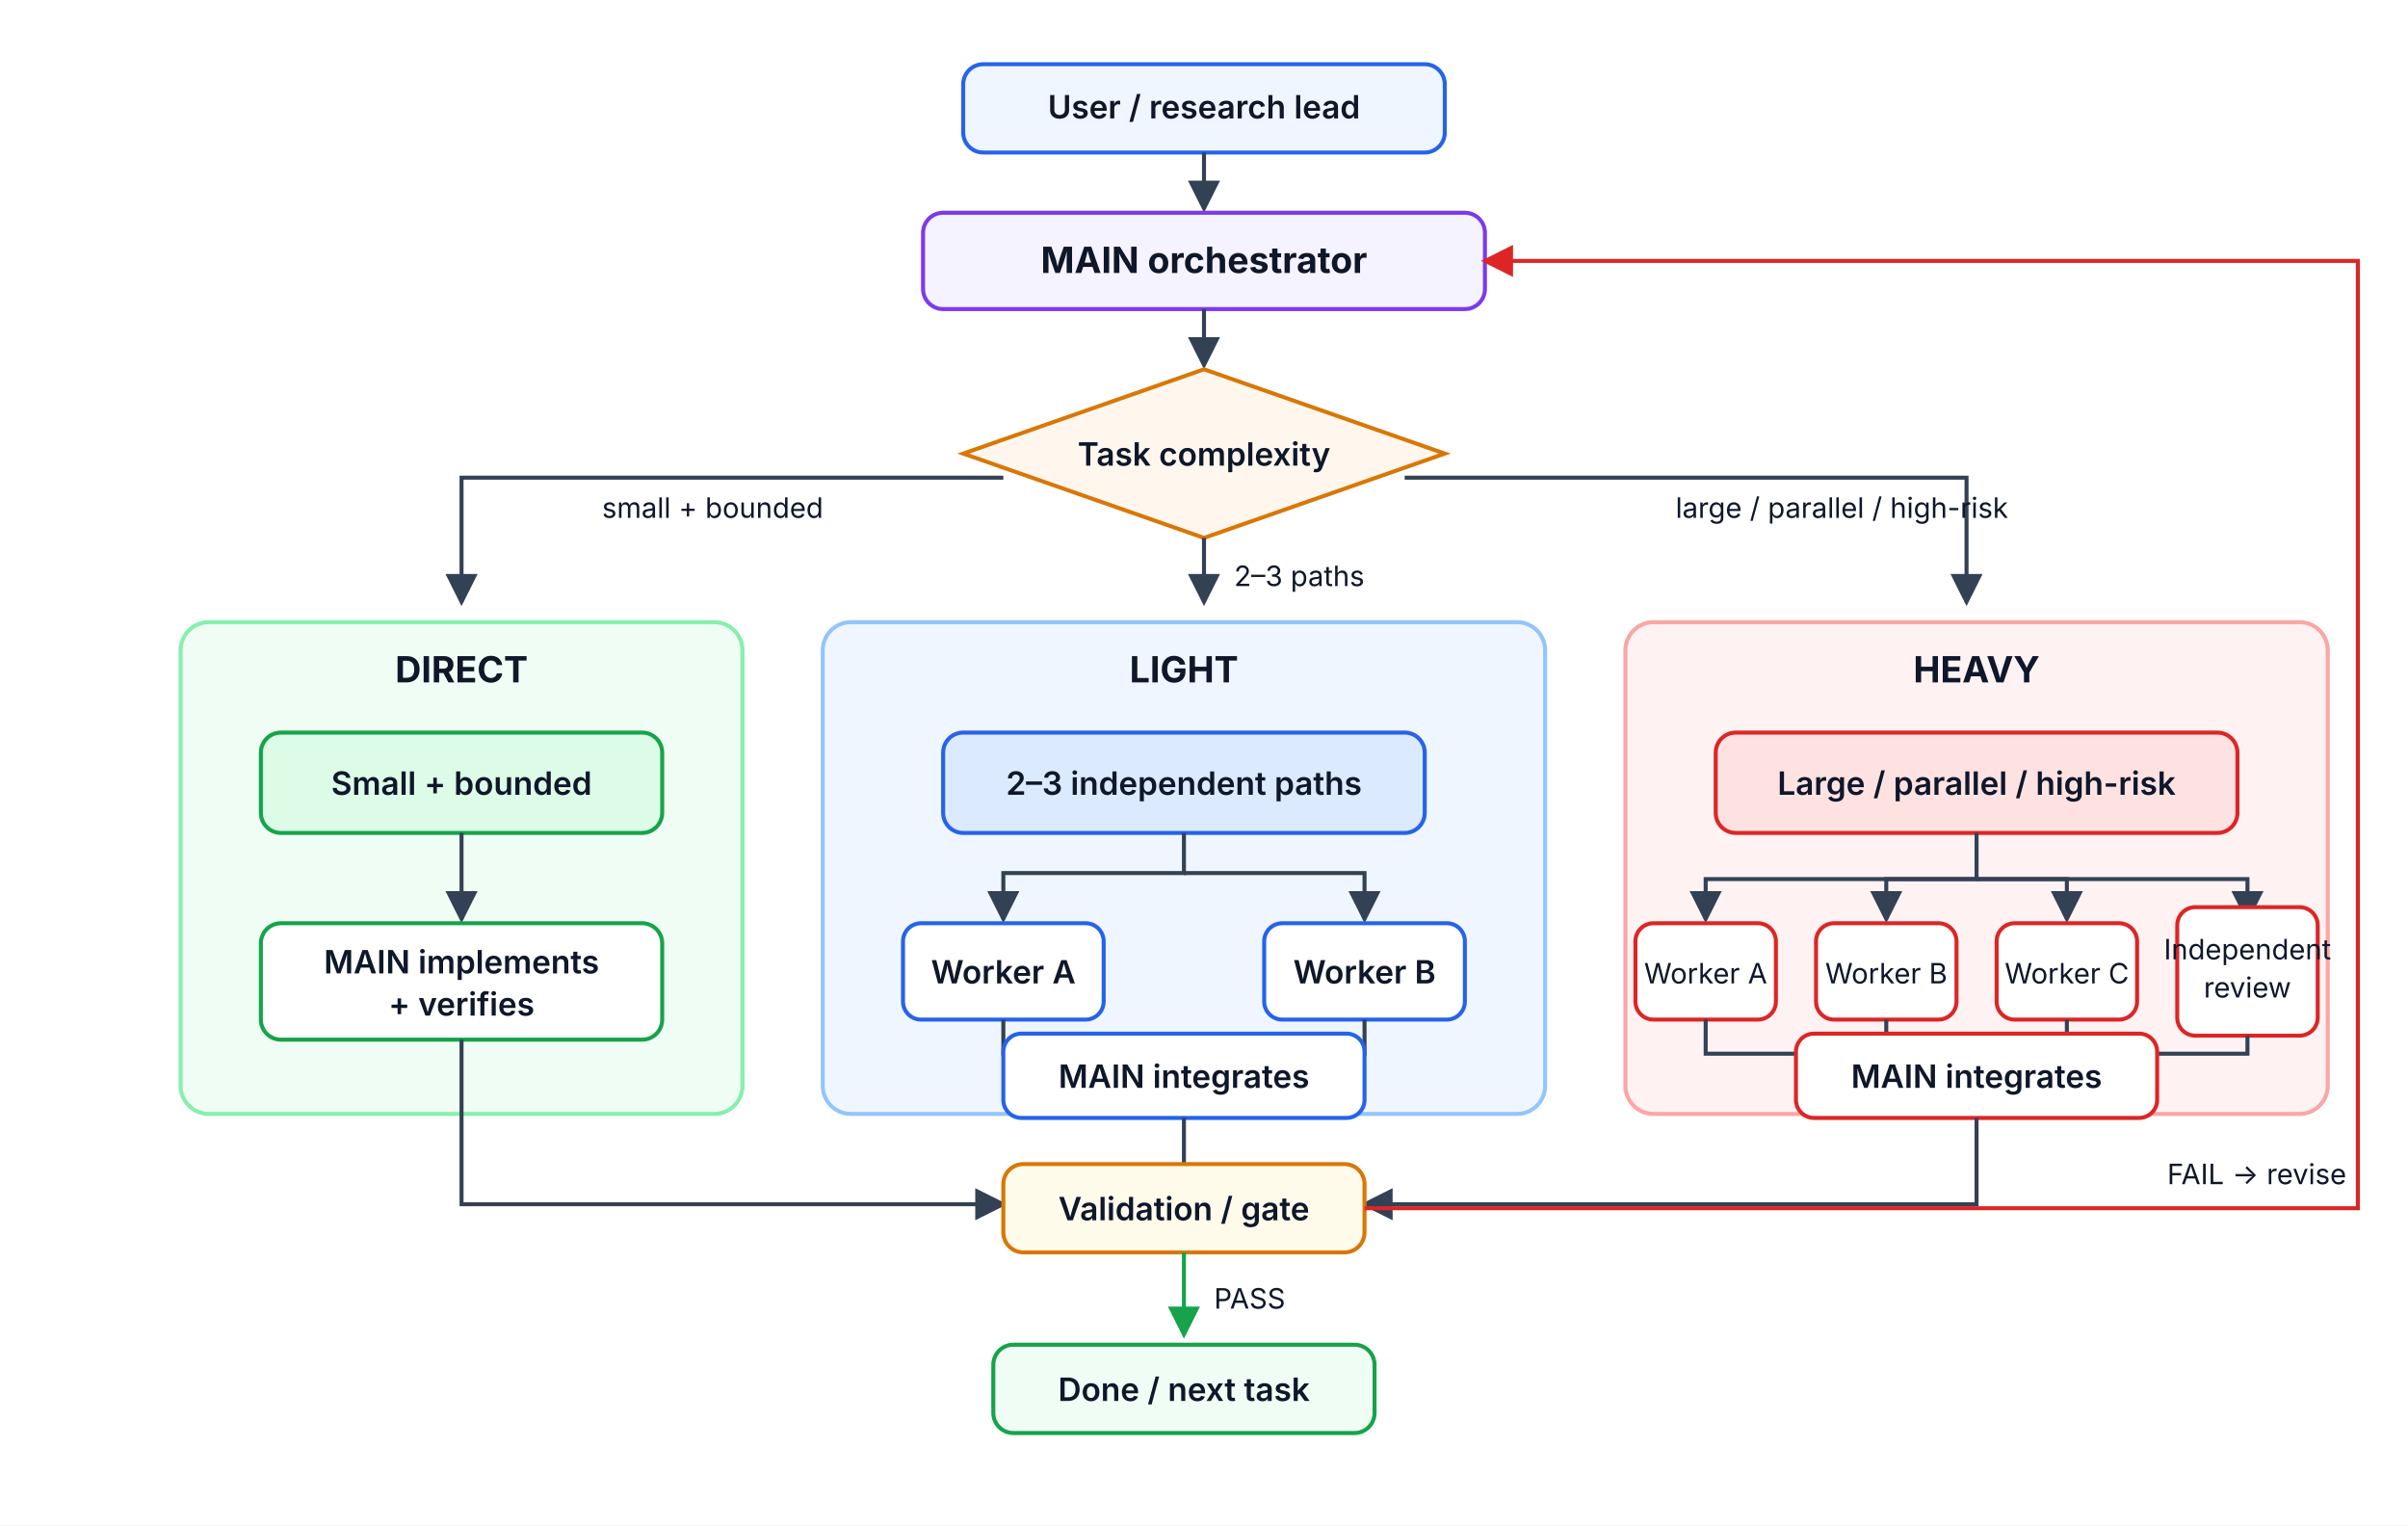
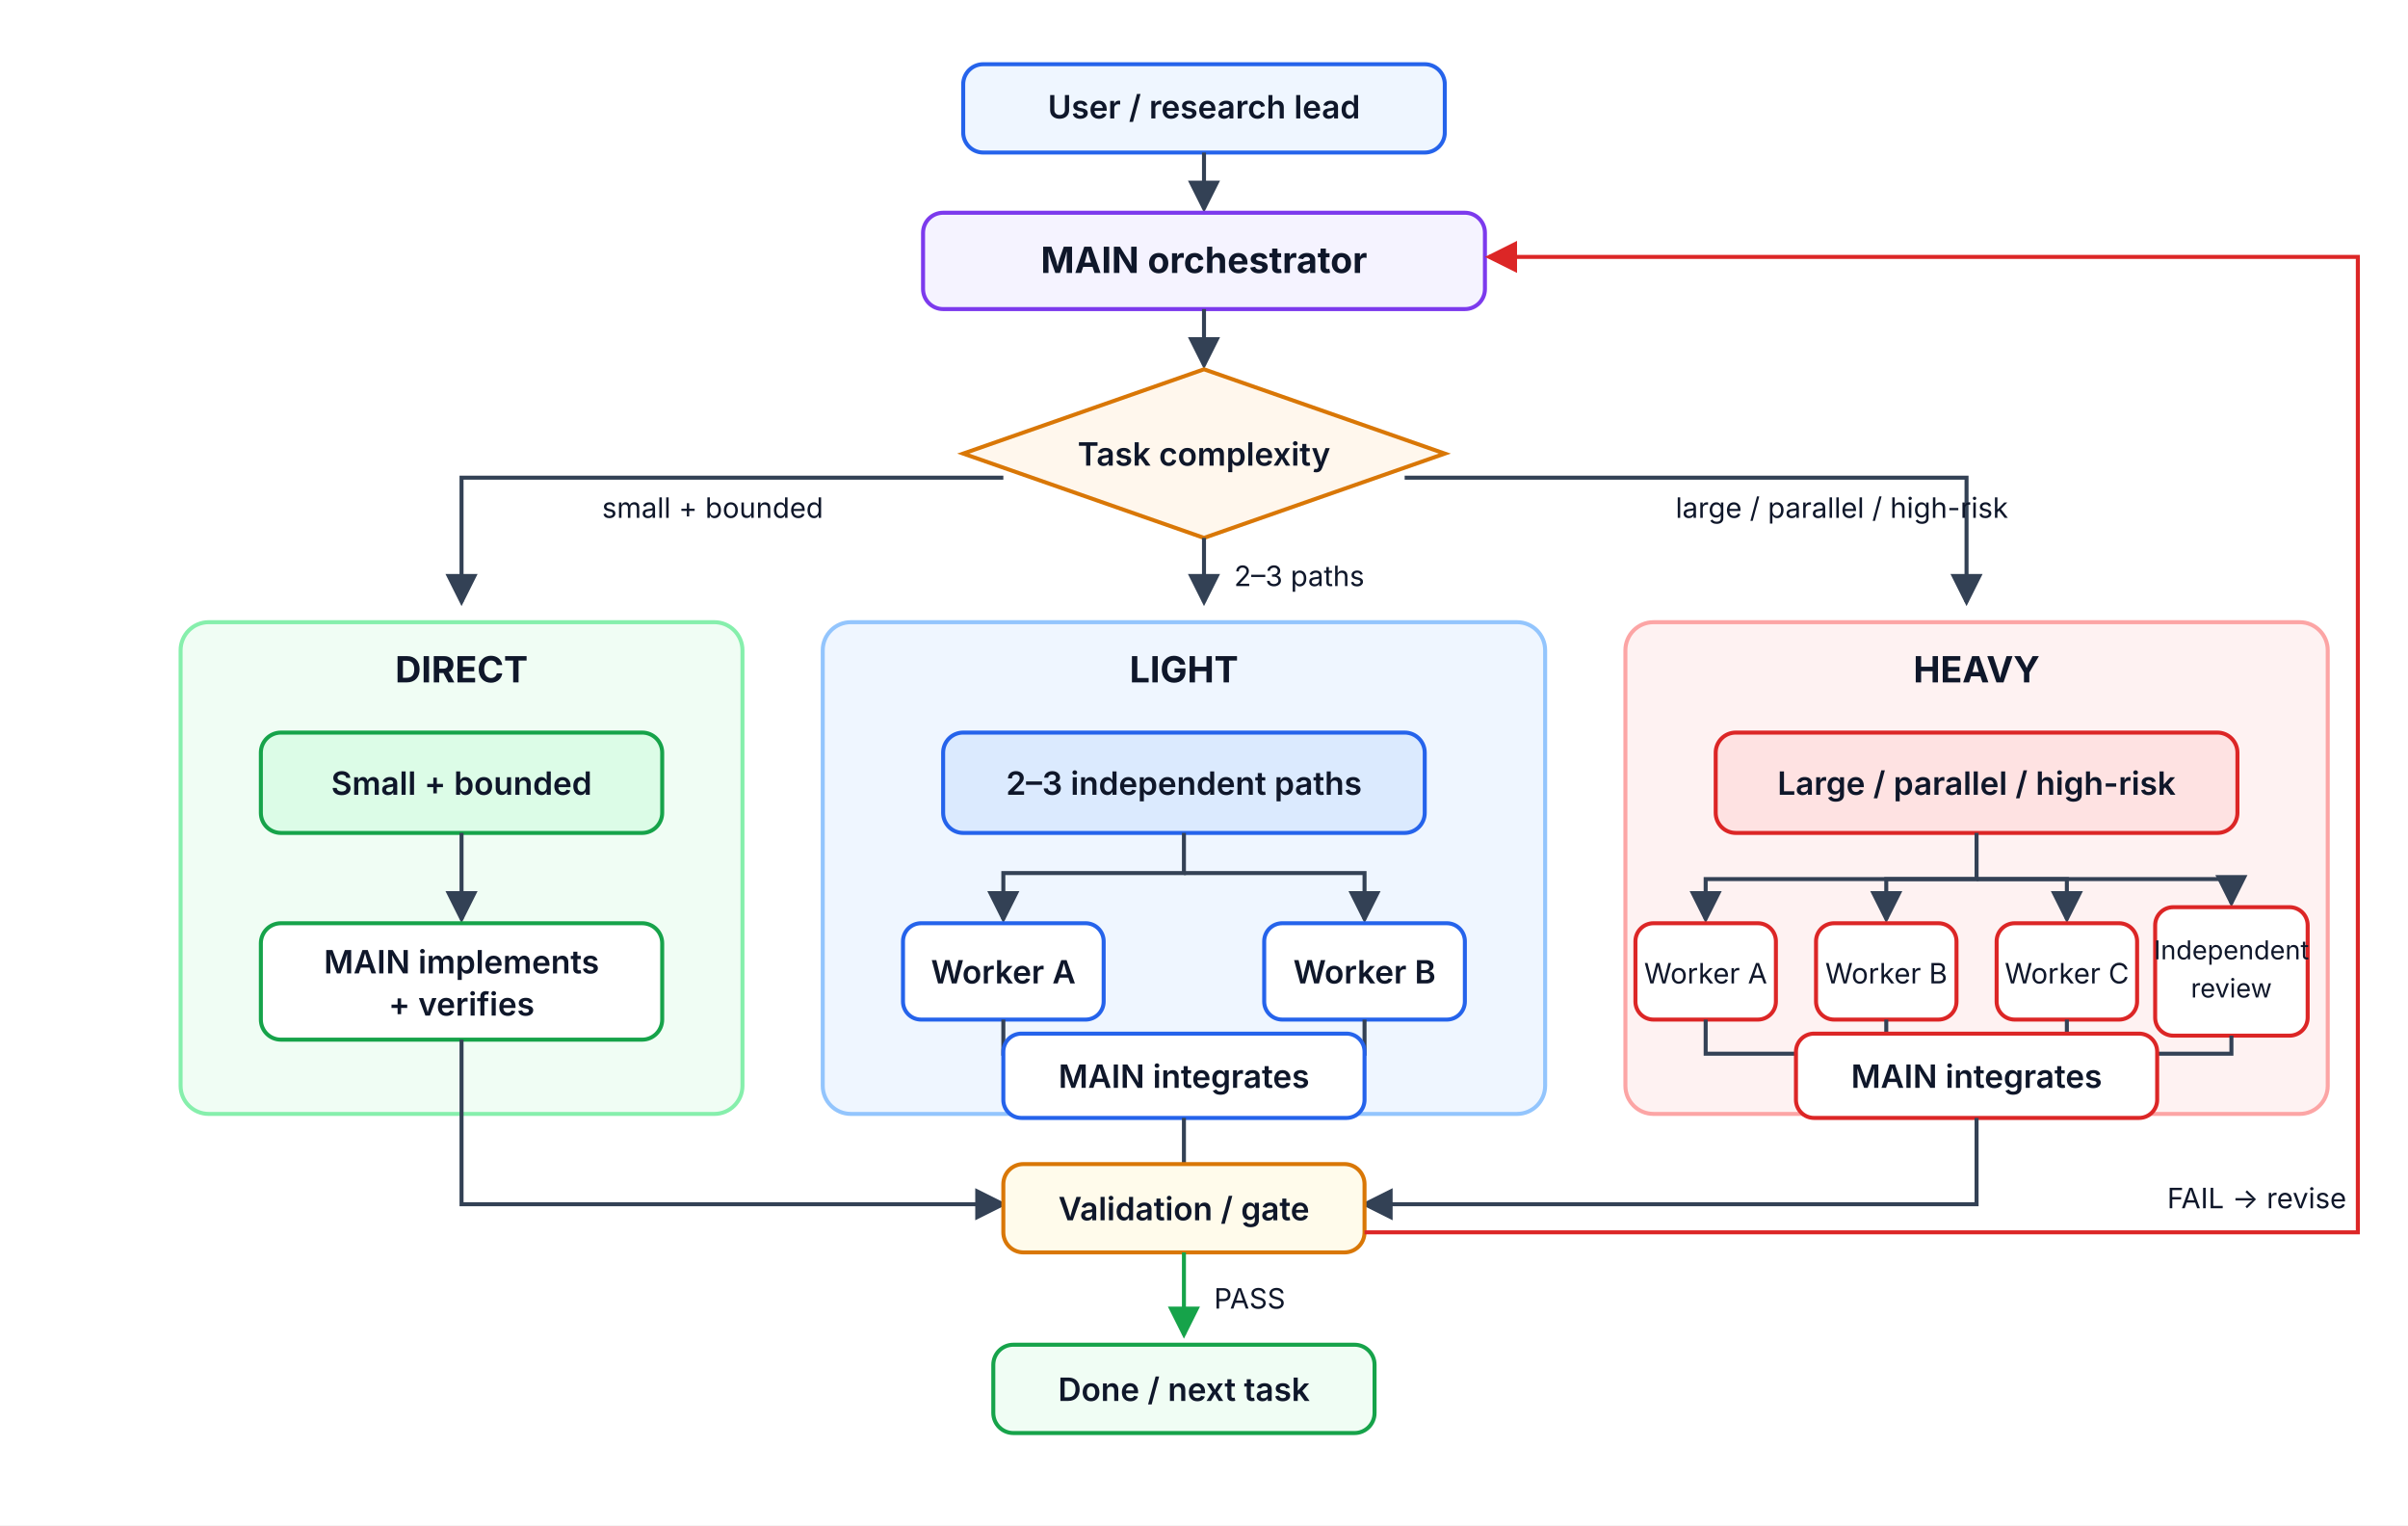
<svg xmlns="http://www.w3.org/2000/svg" width="1200" height="760" viewBox="0 0 1200 760">
  <rect width="1200" height="760" fill="#ffffff" />
  <defs>
    <marker id="arrow" markerWidth="8" markerHeight="8" refX="7" refY="4" orient="auto" markerUnits="strokeWidth">
      <path d="M0,0 L8,4 L0,8 Z" fill="#334155" />
    </marker>
    <marker id="arrowGreen" markerWidth="8" markerHeight="8" refX="7" refY="4" orient="auto" markerUnits="strokeWidth">
      <path d="M0,0 L8,4 L0,8 Z" fill="#16a34a" />
    </marker>
    <marker id="arrowRed" markerWidth="8" markerHeight="8" refX="7" refY="4" orient="auto" markerUnits="strokeWidth">
      <path d="M0,0 L8,4 L0,8 Z" fill="#dc2626" />
    </marker>
    <style>
    .txt { font-family: Inter, ui-sans-serif, system-ui, -apple-system, "Segoe UI", sans-serif; fill:#0f172a; }
    .small { font-size:14px; }
    .label { font-size:16px; font-weight:600; }
    .title { font-size:18px; font-weight:700; }
    .edge { stroke:#334155; stroke-width:2; fill:none; marker-end:url(#arrow); }
    .edge-green { stroke:#16a34a; stroke-width:2; fill:none; marker-end:url(#arrowGreen); }
    .edge-red { stroke:#dc2626; stroke-width:2; fill:none; marker-end:url(#arrowRed); }
  </style>
  </defs>
  <rect x="480" y="32" width="240" height="44" rx="10" fill="#eff6ff" stroke="#2563eb" stroke-width="2" />
  <text x="600" y="59" text-anchor="middle" class="txt label">User / research lead</text>
  <line x1="600" y1="76" x2="600" y2="104" class="edge" />
  <rect x="460" y="106" width="280" height="48" rx="10" fill="#f5f3ff" stroke="#7c3aed" stroke-width="2" />
  <text x="600" y="136" text-anchor="middle" class="txt title">MAIN orchestrator</text>
  <line x1="600" y1="154" x2="600" y2="182" class="edge" />
  <polygon points="600,184 720,226 600,268 480,226" fill="#fff7ed" stroke="#d97706" stroke-width="2" />
  <text x="600" y="232" text-anchor="middle" class="txt label">Task complexity</text>
  <path d="M500 238 H230 V300" class="edge" />
  <path d="M600 268 V300" class="edge" />
  <path d="M700 238 H980 V300" class="edge" />
  <text x="300" y="258" class="txt small">small + bounded</text>
  <text x="615" y="292" class="txt small">2–3 paths</text>
  <text x="835" y="258" class="txt small">large / parallel / high-risk</text>
  <rect x="90" y="310" width="280" height="245" rx="14" fill="#f0fdf4" stroke="#86efac" stroke-width="2" />
  <text x="230" y="340" text-anchor="middle" class="txt title" fill="#166534">DIRECT</text>
  <rect x="130" y="365" width="200" height="50" rx="10" fill="#dcfce7" stroke="#16a34a" stroke-width="2" />
  <text x="230" y="396" text-anchor="middle" class="txt label">Small + bounded</text>
  <line x1="230" y1="415" x2="230" y2="458" class="edge" />
  <rect x="130" y="460" width="200" height="58" rx="10" fill="#ffffff" stroke="#16a34a" stroke-width="2" />
  <text x="230" y="485" text-anchor="middle" class="txt label">MAIN implements</text>
  <text x="230" y="506" text-anchor="middle" class="txt label">+ verifies</text>
  <rect x="410" y="310" width="360" height="245" rx="14" fill="#eff6ff" stroke="#93c5fd" stroke-width="2" />
  <text x="590" y="340" text-anchor="middle" class="txt title" fill="#1d4ed8">LIGHT</text>
  <rect x="470" y="365" width="240" height="50" rx="10" fill="#dbeafe" stroke="#2563eb" stroke-width="2" />
  <text x="590" y="396" text-anchor="middle" class="txt label">2–3 independent paths</text>
  <path d="M590 415 V435 H500 V458" class="edge" />
  <path d="M590 435 H680 V458" class="edge" />
  <rect x="450" y="460" width="100" height="48" rx="9" fill="#ffffff" stroke="#2563eb" stroke-width="2" />
  <rect x="630" y="460" width="100" height="48" rx="9" fill="#ffffff" stroke="#2563eb" stroke-width="2" />
  <text x="500" y="490" text-anchor="middle" class="txt label">Worker A</text>
  <text x="680" y="490" text-anchor="middle" class="txt label">Worker B</text>
  <path d="M500 508 V525 H590" class="edge" />
  <path d="M680 508 V525 H590" class="edge" />
  <rect x="500" y="515" width="180" height="42" rx="9" fill="#ffffff" stroke="#2563eb" stroke-width="2" />
  <text x="590" y="542" text-anchor="middle" class="txt label">MAIN integrates</text>
  <rect x="810" y="310" width="350" height="245" rx="14" fill="#fef2f2" stroke="#fca5a5" stroke-width="2" />
  <text x="985" y="340" text-anchor="middle" class="txt title" fill="#b91c1c">HEAVY</text>
  <rect x="855" y="365" width="260" height="50" rx="10" fill="#fee2e2" stroke="#dc2626" stroke-width="2" />
  <text x="985" y="396" text-anchor="middle" class="txt label">Large / parallel / high-risk</text>
  <path d="M985 415 V438 H850 V458" class="edge" />
  <path d="M985 438 H940 V458" class="edge" />
  <path d="M985 438 H1030 V458" class="edge" />
-   <path d="M985 438 H1120 V458" class="edge" />
+   <path d="M985 438 H1112 V450" class="edge" />
  <rect x="815" y="460" width="70" height="48" rx="9" fill="#ffffff" stroke="#dc2626" stroke-width="2" />
  <rect x="905" y="460" width="70" height="48" rx="9" fill="#ffffff" stroke="#dc2626" stroke-width="2" />
  <rect x="995" y="460" width="70" height="48" rx="9" fill="#ffffff" stroke="#dc2626" stroke-width="2" />
-   <rect x="1085" y="452" width="70" height="64" rx="9" fill="#ffffff" stroke="#dc2626" stroke-width="2" />
+   <rect x="1074" y="452" width="76" height="64" rx="9" fill="#ffffff" stroke="#dc2626" stroke-width="2" />
  <text x="850" y="490" text-anchor="middle" class="txt small">Worker A</text>
  <text x="940" y="490" text-anchor="middle" class="txt small">Worker B</text>
  <text x="1030" y="490" text-anchor="middle" class="txt small">Worker C</text>
-   <text x="1120" y="478" text-anchor="middle" class="txt small">Independent</text>
-   <text x="1120" y="497" text-anchor="middle" class="txt small">review</text>
+   <text x="1112" y="478" text-anchor="middle" class="txt" style="font-size:13px">Independent</text>
+   <text x="1112" y="497" text-anchor="middle" class="txt" style="font-size:13px">review</text>
  <path d="M850 508 V525 H985" class="edge" />
  <path d="M940 508 V525 H985" class="edge" />
  <path d="M1030 508 V525 H985" class="edge" />
-   <path d="M1120 516 V525 H985" class="edge" />
+   <path d="M1112 516 V525 H985" class="edge" />
  <rect x="895" y="515" width="180" height="42" rx="9" fill="#ffffff" stroke="#dc2626" stroke-width="2" />
  <text x="985" y="542" text-anchor="middle" class="txt label">MAIN integrates</text>
  <path d="M230 518 V600 H500" class="edge" />
  <path d="M590 557 V600" class="edge" />
  <path d="M985 557 V600 H680" class="edge" />
  <rect x="500" y="580" width="180" height="44" rx="10" fill="#fffbeb" stroke="#d97706" stroke-width="2" />
  <text x="590" y="608" text-anchor="middle" class="txt label">Validation / gate</text>
  <line x1="590" y1="624" x2="590" y2="665" class="edge-green" />
  <text x="605" y="652" class="txt small" fill="#15803d">PASS</text>
  <rect x="495" y="670" width="190" height="44" rx="10" fill="#f0fdf4" stroke="#16a34a" stroke-width="2" />
  <text x="590" y="698" text-anchor="middle" class="txt label">Done / next task</text>
-   <path d="M680 602 H1175 V130 H740" class="edge-red" />
-   <text x="1080" y="590" class="txt small" fill="#dc2626">FAIL → revise</text>
+   <path d="M680 614 H1175 V128 H742" class="edge-red" />
+   <text x="1080" y="602" class="txt small" fill="#dc2626">FAIL → revise</text>
</svg>
